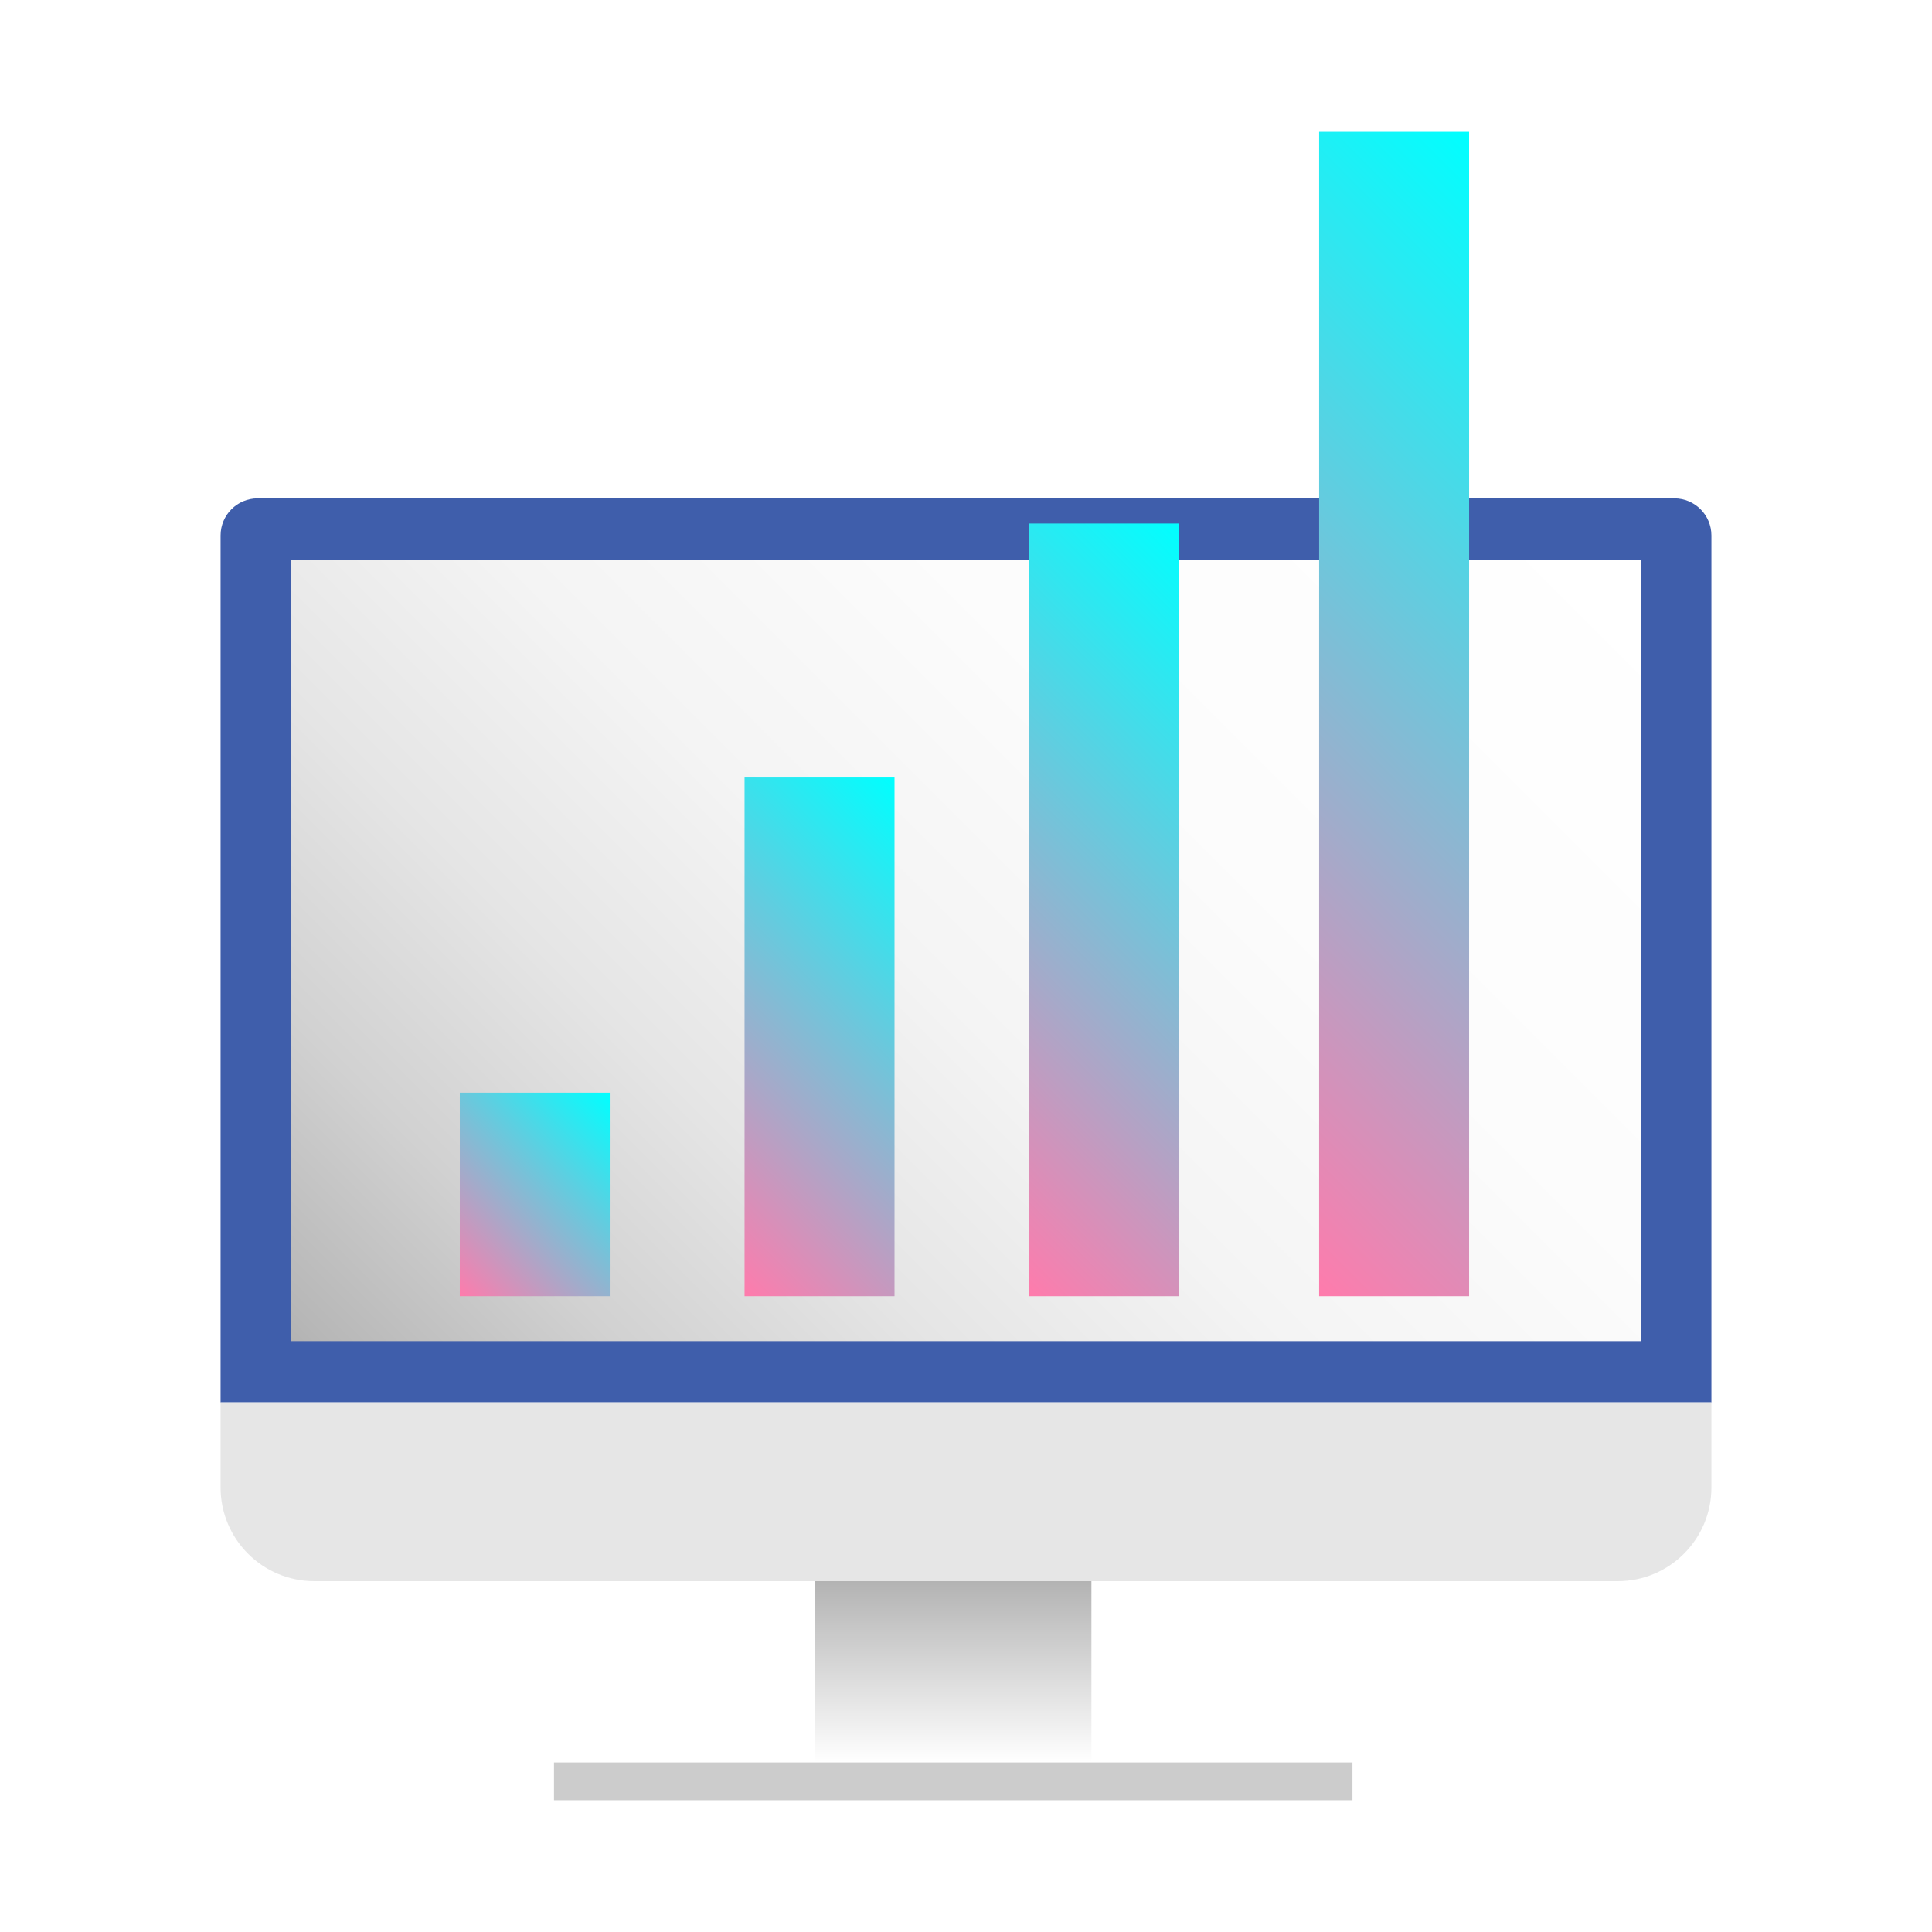
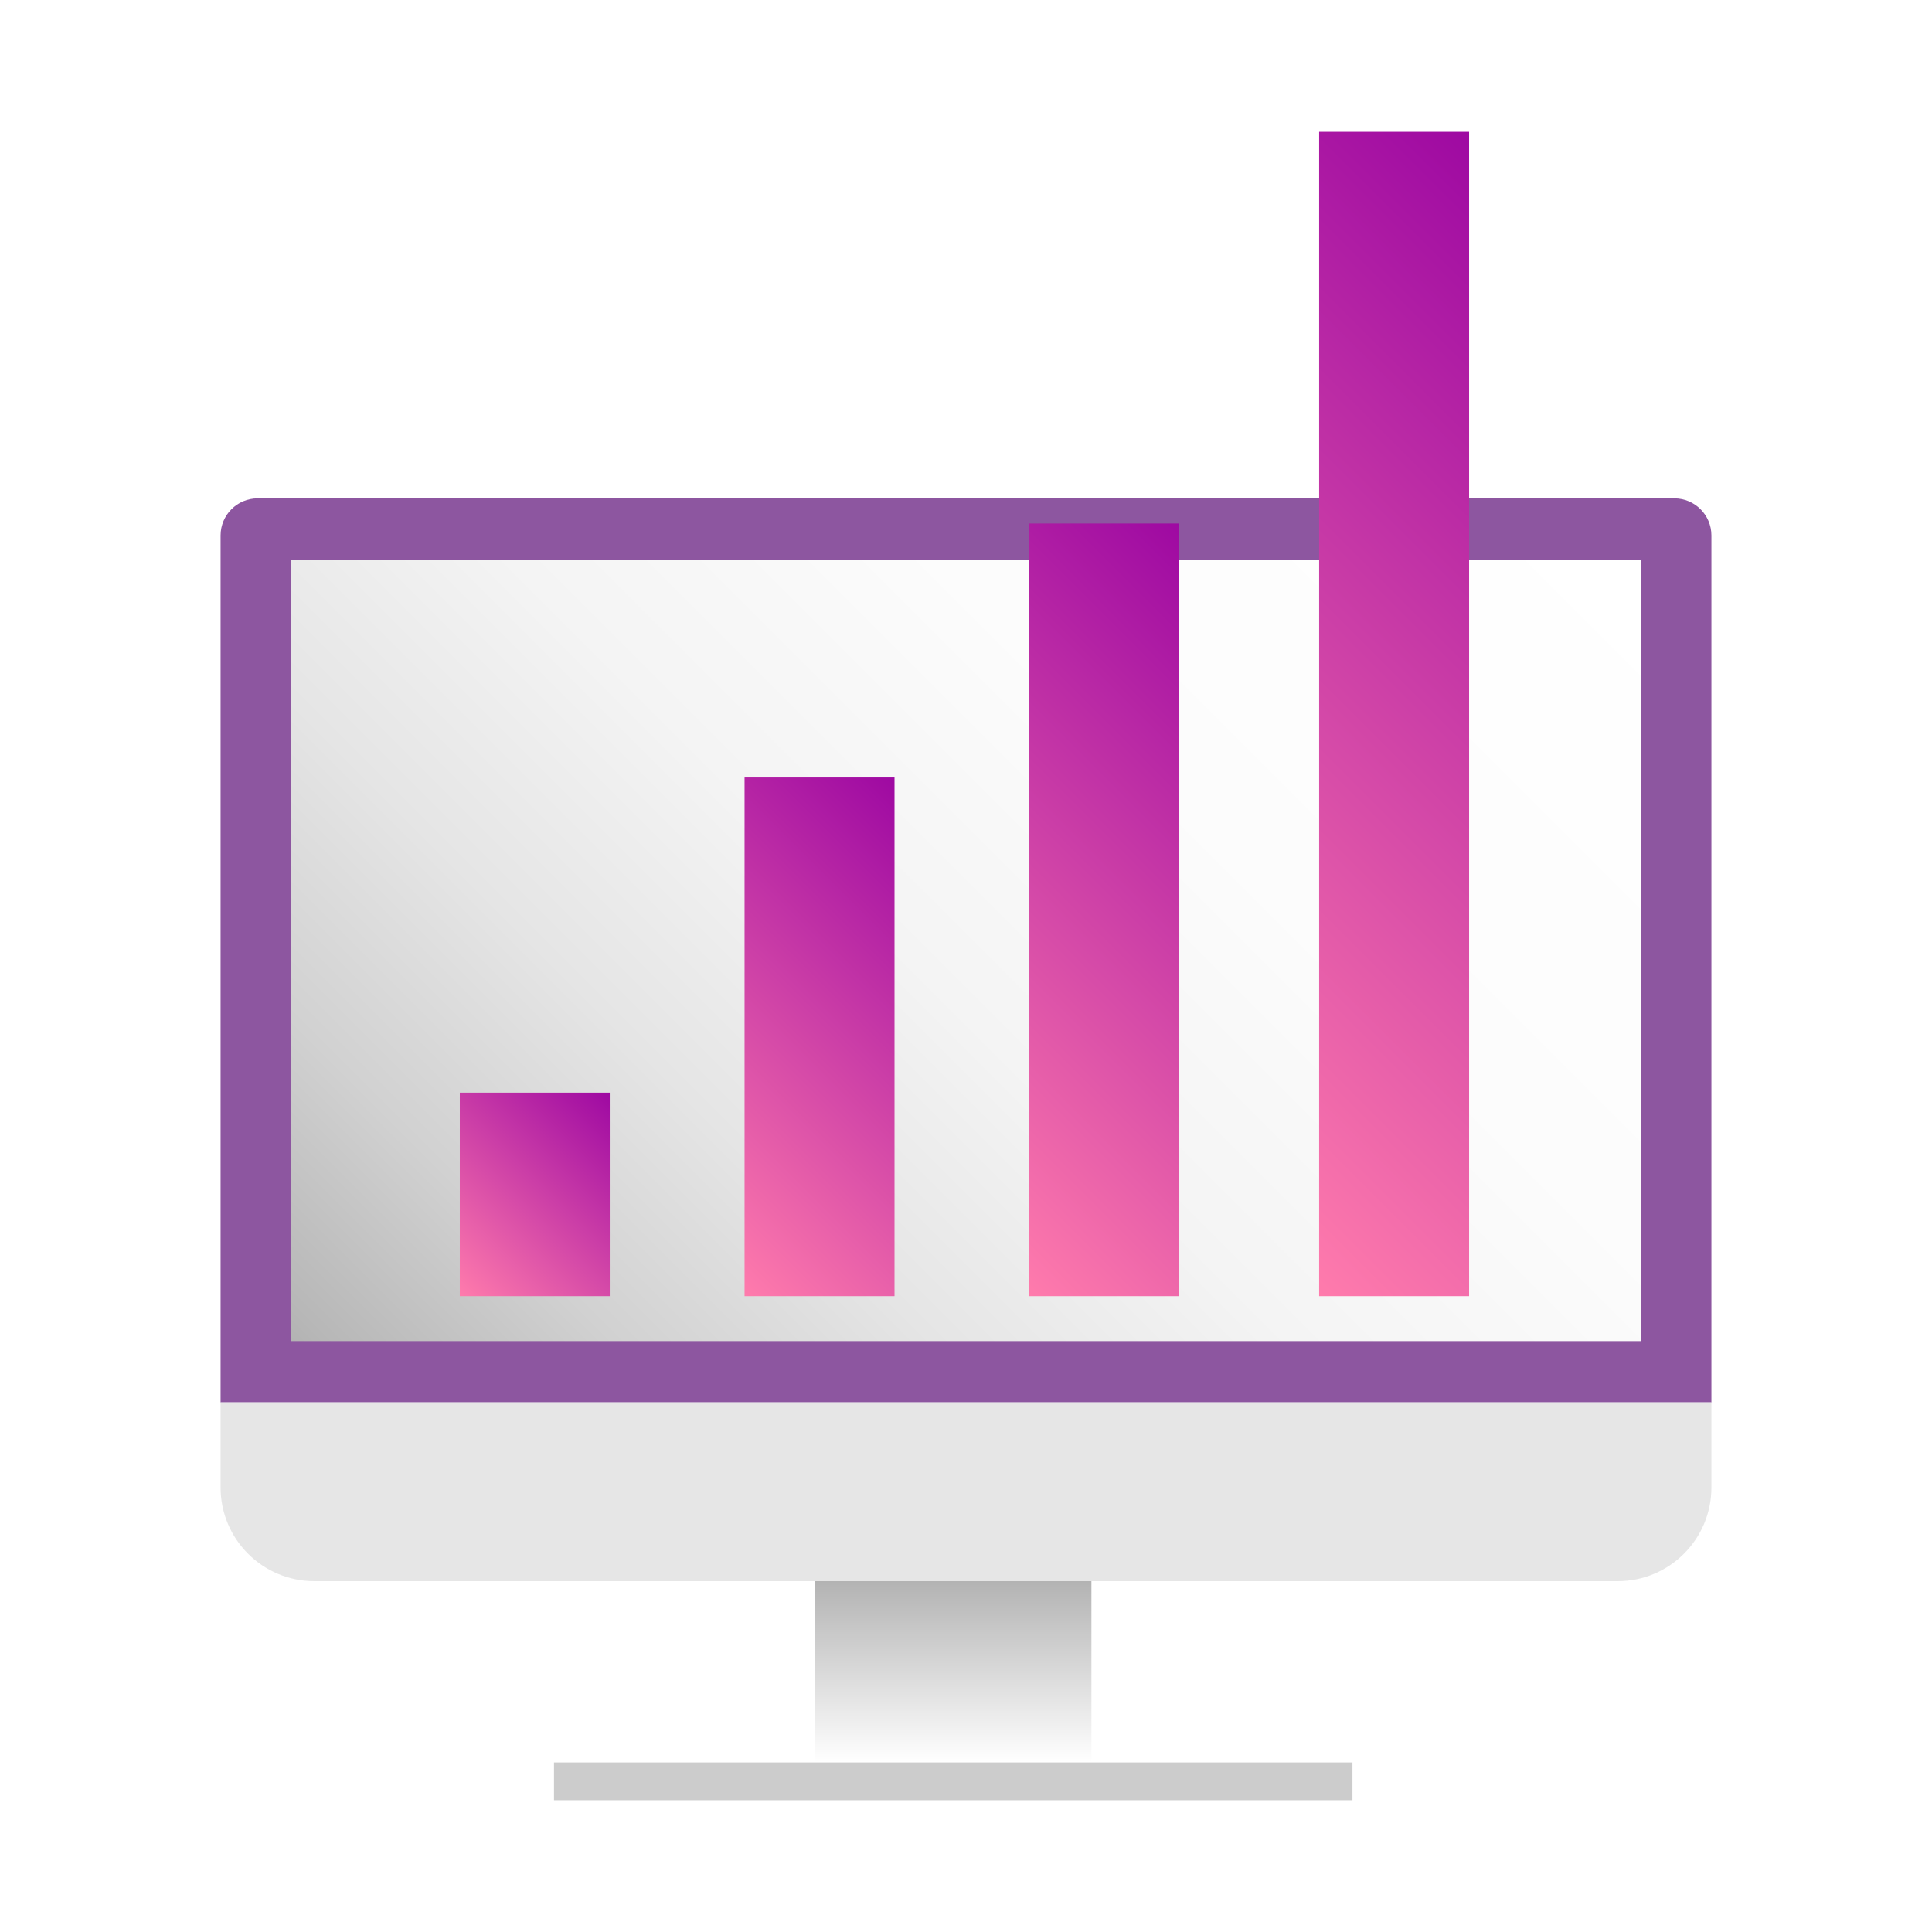
- <svg xmlns="http://www.w3.org/2000/svg" enable-background="new 0 0 512 512" height="512px" id="Statistic" version="1.1" viewBox="0 0 512 512" width="512px" xml:space="preserve">
-   <path d="M453.543,371.646H58.457V141.9c0-5.431,4.402-9.833,9.833-9.833h375.419c5.432,0,9.834,4.403,9.834,9.833  V371.646z" fill="#3F5EAB" />
-   <linearGradient gradientUnits="userSpaceOnUse" id="SVGID_1_" x1="252.617" x2="252.617" y1="467.07" y2="419.019">
-     <stop offset="0" style="stop-color:#FFFFFF" />
-     <stop offset="1" style="stop-color:#B3B3B3" />
-   </linearGradient>
-   <rect fill="url(#SVGID_1_)" height="48.051" width="73.242" x="215.995" y="419.02" />
-   <rect fill="#CCCCCC" height="10.002" width="211.604" x="146.813" y="467.07" />
-   <linearGradient gradientUnits="userSpaceOnUse" id="SVGID_2_" x1="114.815" x2="397.186" y1="393.042" y2="110.672">
-     <stop offset="0" style="stop-color:#B3B3B3" />
-     <stop offset="0.016" style="stop-color:#B7B7B7" />
-     <stop offset="0.152" style="stop-color:#D1D1D1" />
-     <stop offset="0.302" style="stop-color:#E5E5E5" />
-     <stop offset="0.47" style="stop-color:#F4F4F4" />
-     <stop offset="0.672" style="stop-color:#FCFCFC" />
-     <stop offset="1" style="stop-color:#FFFFFF" />
-   </linearGradient>
-   <rect fill="url(#SVGID_2_)" height="207.093" width="357.648" x="77.176" y="148.31" />
-   <path d="M428.709,419.02H83.29c-13.715,0-24.833-11.118-24.833-24.833v-22.541h395.086v22.541  C453.543,407.901,442.425,419.02,428.709,419.02z" fill="#E6E6E6" />
-   <linearGradient gradientUnits="userSpaceOnUse" id="SVGID_3_" x1="118.309" x2="165.144" y1="339.948" y2="293.113">
-     <stop offset="0" style="stop-color:#FF7BAC" />
-     <stop offset="1" style="stop-color:#00FFFF" />
-   </linearGradient>
-   <rect fill="url(#SVGID_3_)" height="53.929" width="39.741" x="121.855" y="289.566" />
-   <linearGradient gradientUnits="userSpaceOnUse" id="SVGID_4_" x1="172.888" x2="261.486" y1="319.066" y2="230.468">
-     <stop offset="0" style="stop-color:#FF7BAC" />
-     <stop offset="1" style="stop-color:#00FFFF" />
-   </linearGradient>
-   <rect fill="url(#SVGID_4_)" height="137.456" width="39.741" x="197.316" y="206.039" />
-   <linearGradient gradientUnits="userSpaceOnUse" id="SVGID_5_" x1="231.522" x2="353.775" y1="302.239" y2="179.986">
-     <stop offset="0" style="stop-color:#FF7BAC" />
-     <stop offset="1" style="stop-color:#00FFFF" />
-   </linearGradient>
-   <rect fill="url(#SVGID_5_)" height="204.765" width="39.741" x="272.777" y="138.73" />
-   <linearGradient gradientUnits="userSpaceOnUse" id="SVGID_6_" x1="282.381" x2="456.536" y1="276.289" y2="102.134">
-     <stop offset="0" style="stop-color:#FF7BAC" />
-     <stop offset="1" style="stop-color:#00FFFF" />
-   </linearGradient>
-   <rect fill="url(#SVGID_6_)" height="308.567" width="39.742" x="349.586" y="34.928" />
+ <svg xmlns="http://www.w3.org/2000/svg" width="512" height="512" viewBox="0 0 512 512" fill="none">
+   <path d="M453.543 371.646H58.457V141.9C58.457 136.469 62.859 132.067 68.29 132.067H443.709C449.141 132.067 453.543 136.47 453.543 141.9V371.646Z" fill="#8D56A0" />
+   <path d="M289.237 419.02H215.995V467.071H289.237V419.02Z" fill="url(#paint0_linear)" />
+   <path d="M358.417 467.07H146.813V477.072H358.417V467.07Z" fill="#CCCCCC" />
+   <path d="M434.824 148.31H77.176V355.403H434.824V148.31Z" fill="url(#paint1_linear)" />
+   <path d="M428.709 419.02H83.29C69.575 419.02 58.457 407.902 58.457 394.187V371.646H453.543V394.187C453.543 407.901 442.425 419.02 428.709 419.02Z" fill="#E6E6E6" />
+   <path d="M161.596 289.566H121.855V343.495H161.596V289.566Z" fill="url(#paint2_linear)" />
+   <path d="M237.057 206.039H197.316V343.495H237.057V206.039Z" fill="url(#paint3_linear)" />
+   <path d="M312.518 138.73H272.777V343.495H312.518V138.73Z" fill="url(#paint4_linear)" />
+   <path d="M389.328 34.928H349.586V343.495H389.328V34.928Z" fill="url(#paint5_linear)" />
+   <defs>
+     <linearGradient id="paint0_linear" x1="252.617" y1="467.07" x2="252.617" y2="419.02" gradientUnits="userSpaceOnUse">
+       <stop stop-color="white" />
+       <stop offset="1" stop-color="#B3B3B3" />
+     </linearGradient>
+     <linearGradient id="paint1_linear" x1="114.815" y1="393.042" x2="397.186" y2="110.672" gradientUnits="userSpaceOnUse">
+       <stop stop-color="#B3B3B3" />
+       <stop offset="0.016" stop-color="#B7B7B7" />
+       <stop offset="0.152" stop-color="#D1D1D1" />
+       <stop offset="0.302" stop-color="#E5E5E5" />
+       <stop offset="0.47" stop-color="#F4F4F4" />
+       <stop offset="0.672" stop-color="#FCFCFC" />
+       <stop offset="1" stop-color="white" />
+     </linearGradient>
+     <linearGradient id="paint2_linear" x1="118.309" y1="339.948" x2="165.144" y2="293.114" gradientUnits="userSpaceOnUse">
+       <stop stop-color="#FF7BAC" />
+       <stop offset="1" stop-color="#9E09A2" />
+     </linearGradient>
+     <linearGradient id="paint3_linear" x1="172.888" y1="319.066" x2="261.486" y2="230.468" gradientUnits="userSpaceOnUse">
+       <stop stop-color="#FF7BAC" />
+       <stop offset="1" stop-color="#9E09A2" />
+     </linearGradient>
+     <linearGradient id="paint4_linear" x1="231.522" y1="302.239" x2="353.775" y2="179.986" gradientUnits="userSpaceOnUse">
+       <stop stop-color="#FF7BAC" />
+       <stop offset="1" stop-color="#9E09A2" />
+     </linearGradient>
+     <linearGradient id="paint5_linear" x1="282.381" y1="276.289" x2="456.536" y2="102.134" gradientUnits="userSpaceOnUse">
+       <stop stop-color="#FF7BAC" />
+       <stop offset="1" stop-color="#9E09A2" />
+     </linearGradient>
+   </defs>
</svg>
